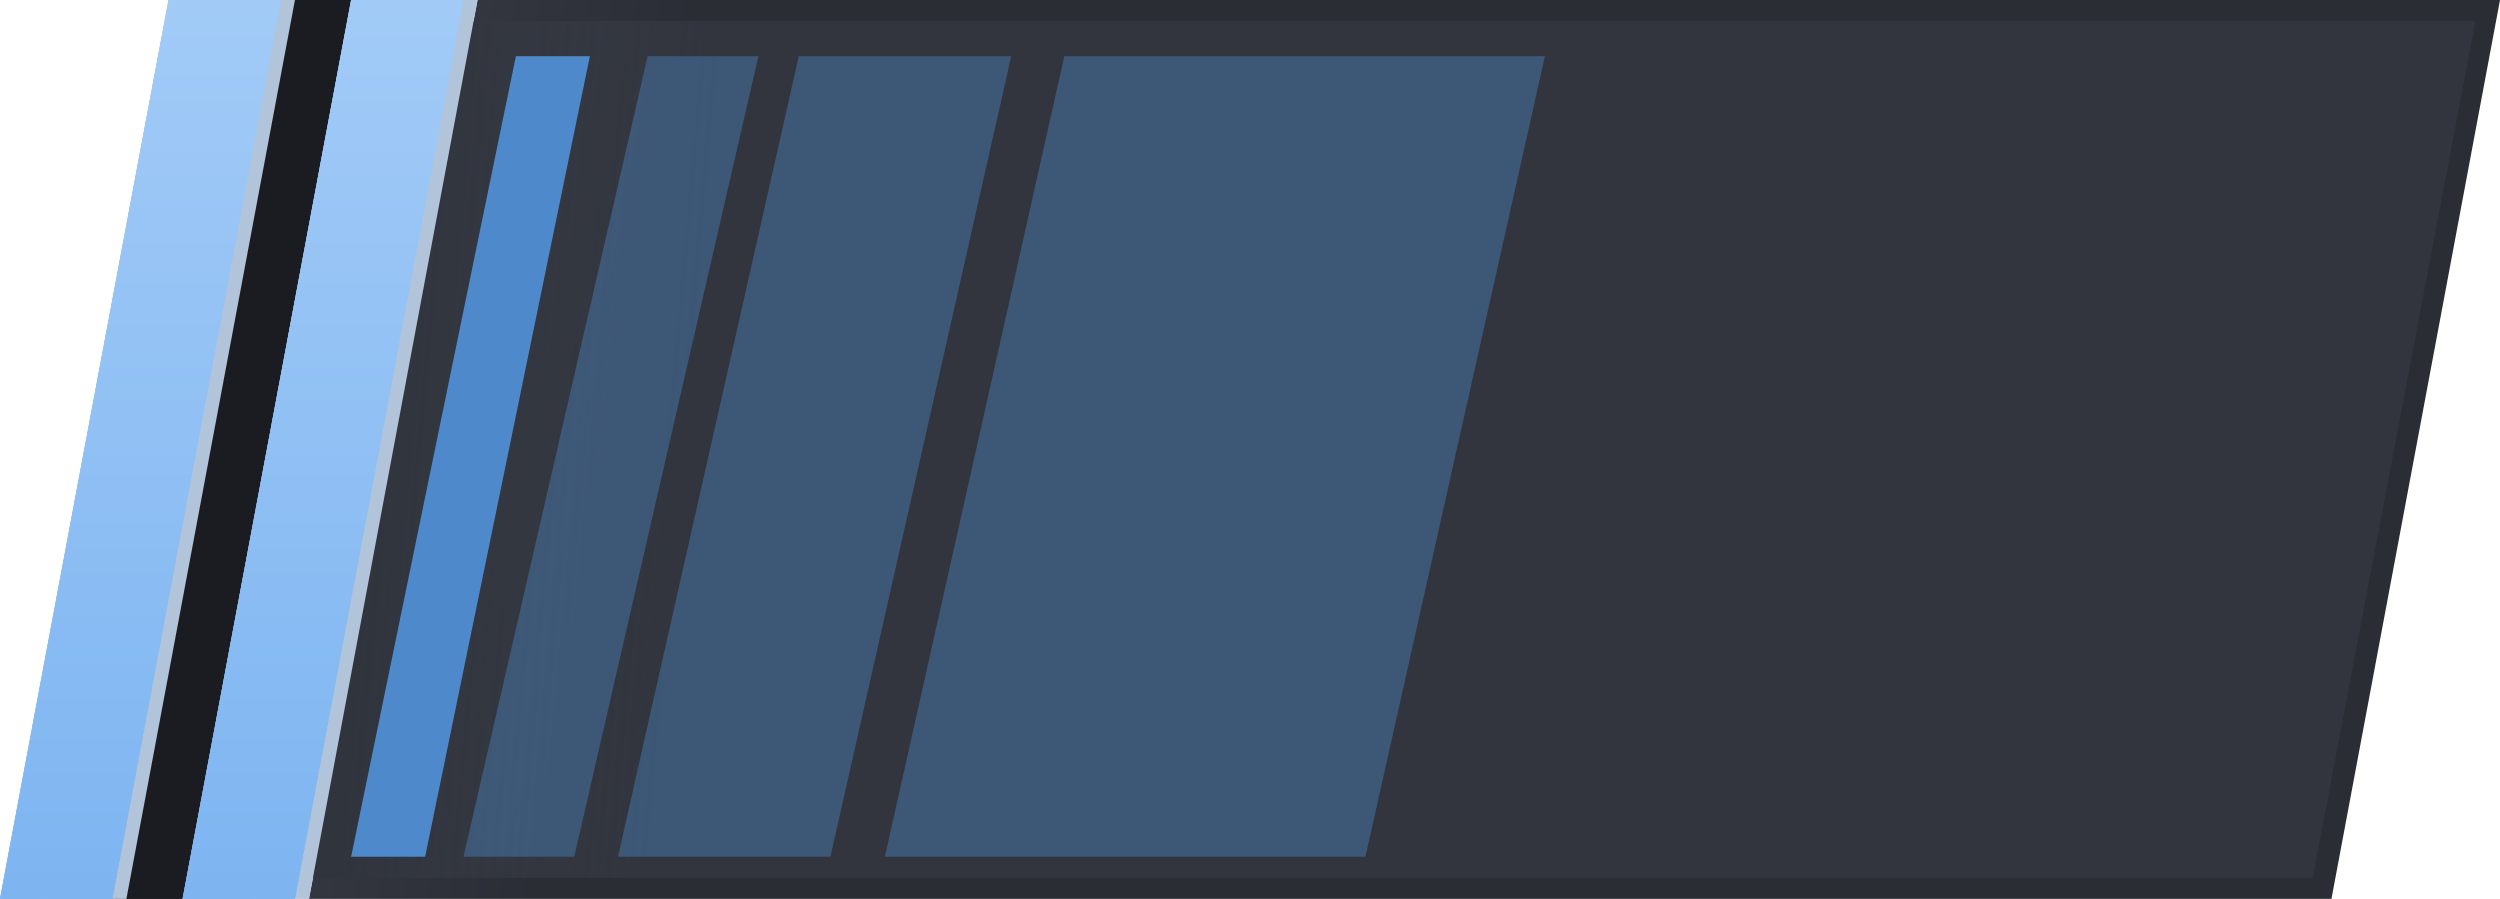
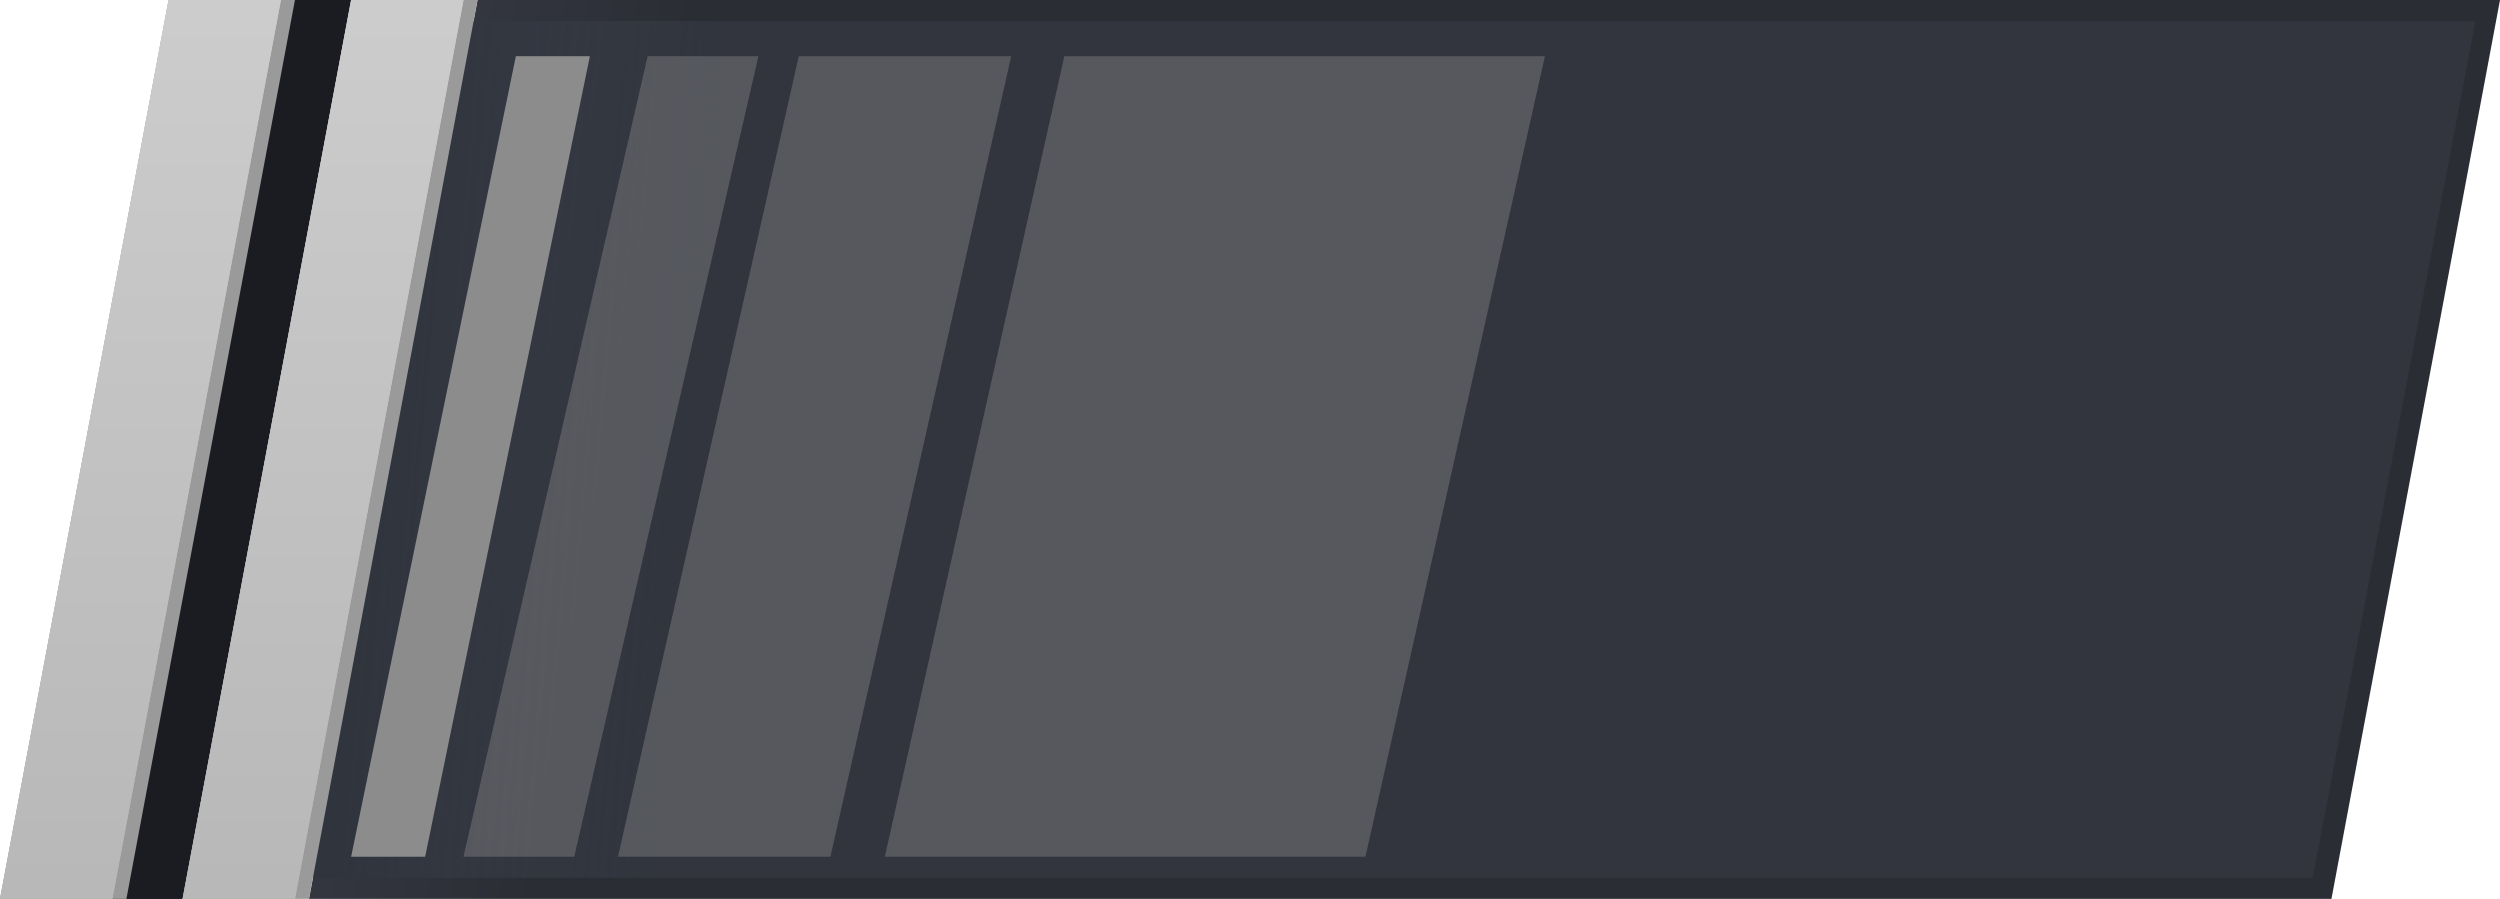
<svg xmlns="http://www.w3.org/2000/svg" width="178" height="64" viewBox="0 0 178 64" fill="none">
  <g clip-path="url(#clip0_632_1563)">
    <path d="M25 0H21L9 64H13L25 0Z" fill="#25282F" />
    <path d="M178 0H34L22 64H166L178 0Z" fill="url(#paint0_linear_632_1563)" />
    <path d="M176.25 1.5H33.24L21.656 62.5H164.666L176.25 1.5Z" fill="url(#paint1_linear_632_1563)" />
-     <path opacity="0.4" d="M46.114 4L54 4L40.886 61H33L46.114 4Z" fill="#4D89CB" />
-     <path d="M36.73 4L42 4L30.27 61H25L36.73 4Z" fill="#4D89CB" />
-     <path opacity="0.4" d="M56.874 4L72 4L59.126 61H44L56.874 4Z" fill="#4D89CB" />
-     <path opacity="0.4" d="M75.781 4L110 4L97.219 61H63L75.781 4Z" fill="#4D89CB" />
+     <path opacity="0.4" d="M46.114 4L54 4L40.886 61H33L46.114 4Z" fill="#8C8C8C" />
+     <path d="M36.73 4L42 4L30.27 61H25L36.73 4Z" fill="#8C8C8C" />
+     <path opacity="0.4" d="M56.874 4L72 4L59.126 61H44L56.874 4Z" fill="#8C8C8C" />
+     <path opacity="0.4" d="M75.781 4L110 4L97.219 61H63L75.781 4Z" fill="#8C8C8C" />
    <path d="M18 0H27L18 64H3.25L18 0Z" fill="#1A1C21" />
-     <path d="M12 0H21L9 64H0L12 0Z" fill="#b1c4d9" />
-     <path d="M25 0H34L22 64H13L25 0Z" fill="#b1c4d9" />
+     <path d="M12 0H21L9 64H0L12 0Z" fill="#9A9A9A" />
+     <path d="M25 0H34L22 64H13L25 0Z" fill="#9A9A9A" />
    <path d="M25 0H33L21 64H13L25 0Z" fill="url(#paint2_linear_632_1563)" />
    <path d="M25 0H33L21 64H13L25 0Z" fill="url(#paint3_linear_632_1563)" />
    <path d="M12 0H20L8 64H0L12 0Z" fill="url(#paint4_linear_632_1563)" />
    <path d="M12 0H20L8 64H0L12 0Z" fill="url(#paint5_linear_632_1563)" />
  </g>
  <defs>
    <linearGradient id="paint0_linear_632_1563" x1="187.49" y1="48.729" x2="30.497" y2="20.501" gradientUnits="userSpaceOnUse">
      <stop offset="0.905" stop-color="#2A2D34" />
      <stop offset="1" stop-color="#33363F" />
    </linearGradient>
    <linearGradient id="paint1_linear_632_1563" x1="185.411" y1="47.945" x2="26.563" y2="33.795" gradientUnits="userSpaceOnUse">
      <stop offset="0.863" stop-color="#3B3F4A" stop-opacity="0.44" />
      <stop offset="1" stop-color="#30343D" />
    </linearGradient>
    <linearGradient id="paint2_linear_632_1563" x1="23.5" y1="1" x2="23.5" y2="63" gradientUnits="userSpaceOnUse">
-       <stop stop-color="#A1CAF7" />
-       <stop offset="1" stop-color="#7EB5F1" />
+       <stop stop-color="#CCCCCC" />
+       <stop offset="1" stop-color="#B8B8B8" />
    </linearGradient>
    <linearGradient id="paint3_linear_632_1563" x1="23.5" y1="1" x2="23.5" y2="63" gradientUnits="userSpaceOnUse">
-       <stop stop-color="#A1CAF7" />
-       <stop offset="1" stop-color="#7EB5F1" />
+       <stop stop-color="#CCCCCC" />
+       <stop offset="1" stop-color="#B8B8B8" />
    </linearGradient>
    <linearGradient id="paint4_linear_632_1563" x1="10.5" y1="1" x2="10.5" y2="63" gradientUnits="userSpaceOnUse">
-       <stop stop-color="#A1CAF7" />
-       <stop offset="1" stop-color="#7EB5F1" />
+       <stop stop-color="#CCCCCC" />
+       <stop offset="1" stop-color="#B8B8B8" />
    </linearGradient>
    <linearGradient id="paint5_linear_632_1563" x1="10.5" y1="1" x2="10.5" y2="63" gradientUnits="userSpaceOnUse">
-       <stop stop-color="#A1CAF7" />
-       <stop offset="1" stop-color="#7EB5F1" />
+       <stop stop-color="#CCCCCC" />
+       <stop offset="1" stop-color="#B8B8B8" />
    </linearGradient>
    <clipPath id="clip0_632_1563">
-       <rect width="178" height="64" fill="#b1c4d9" />
+       <rect width="178" height="64" fill="#9A9A9A" />
    </clipPath>
  </defs>
</svg>
